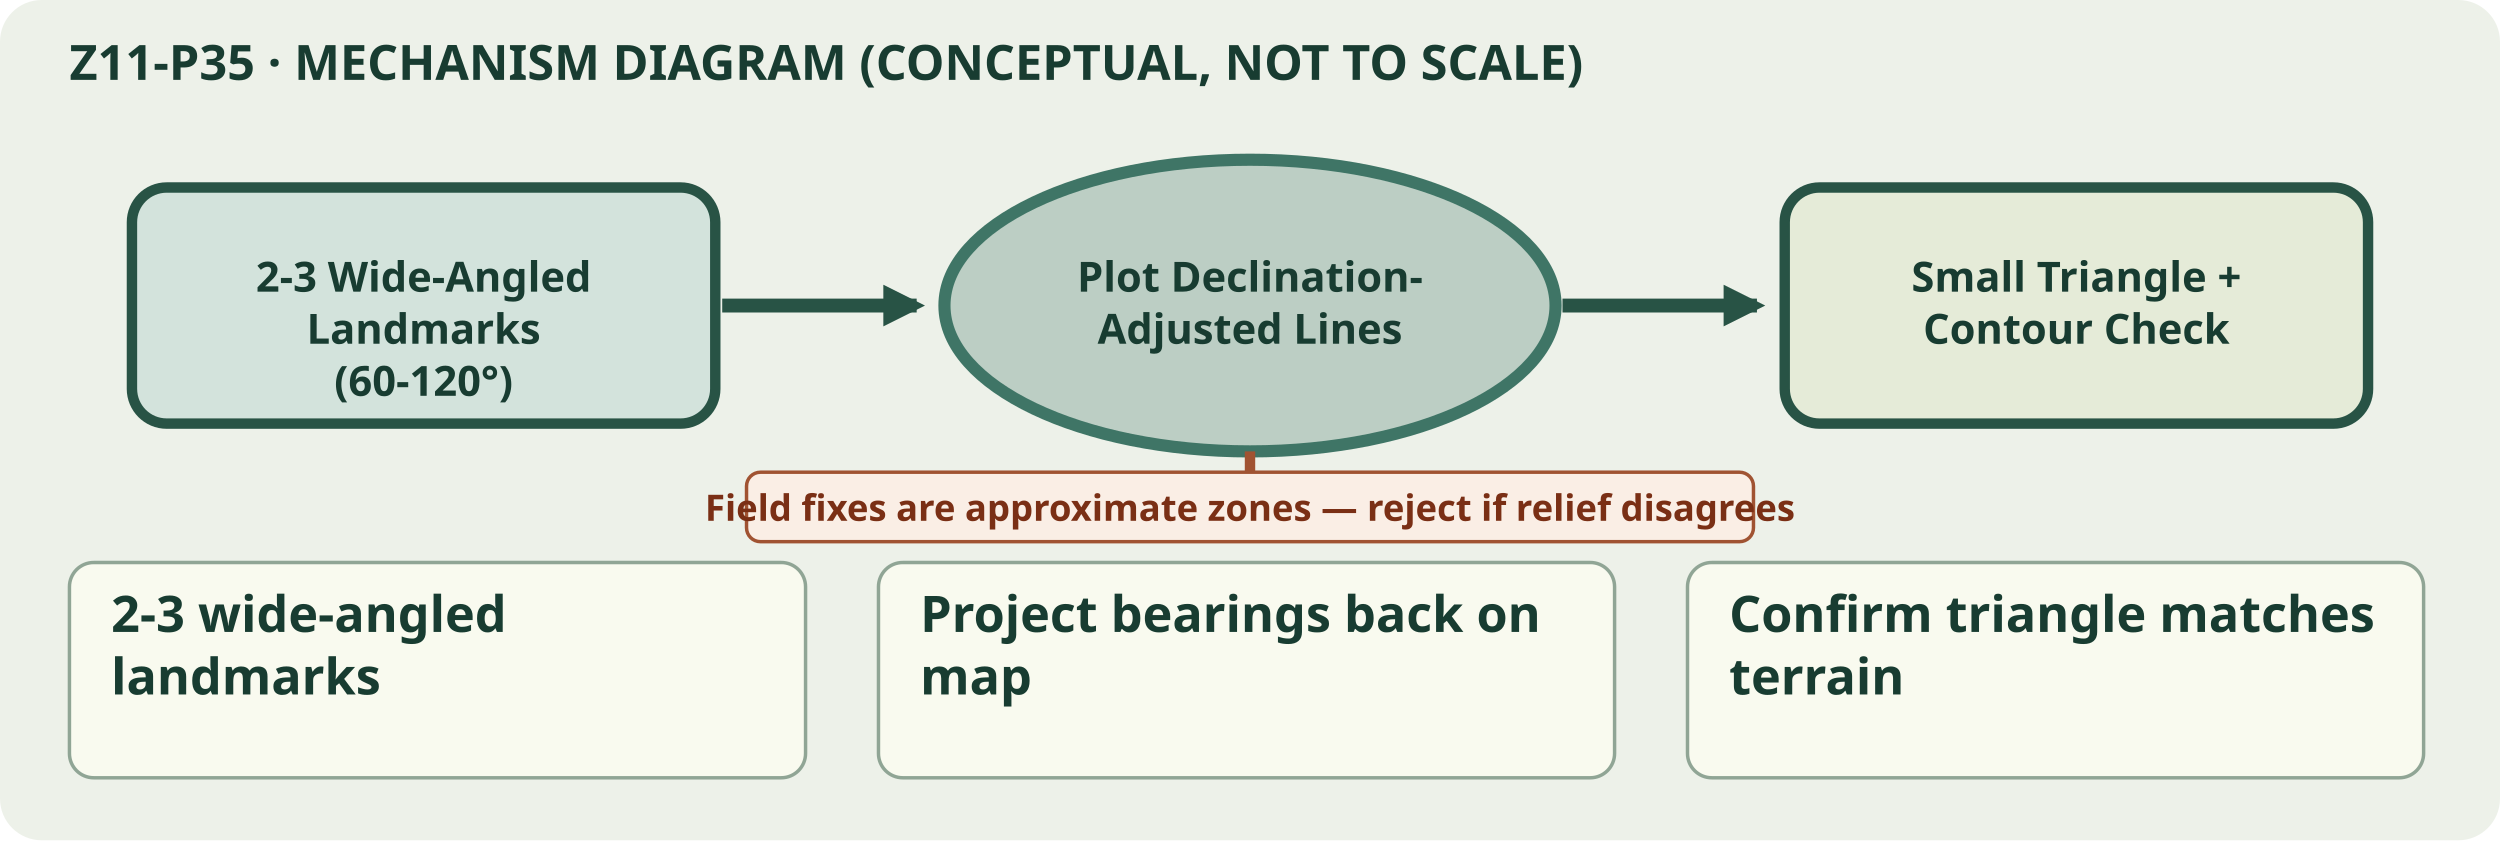
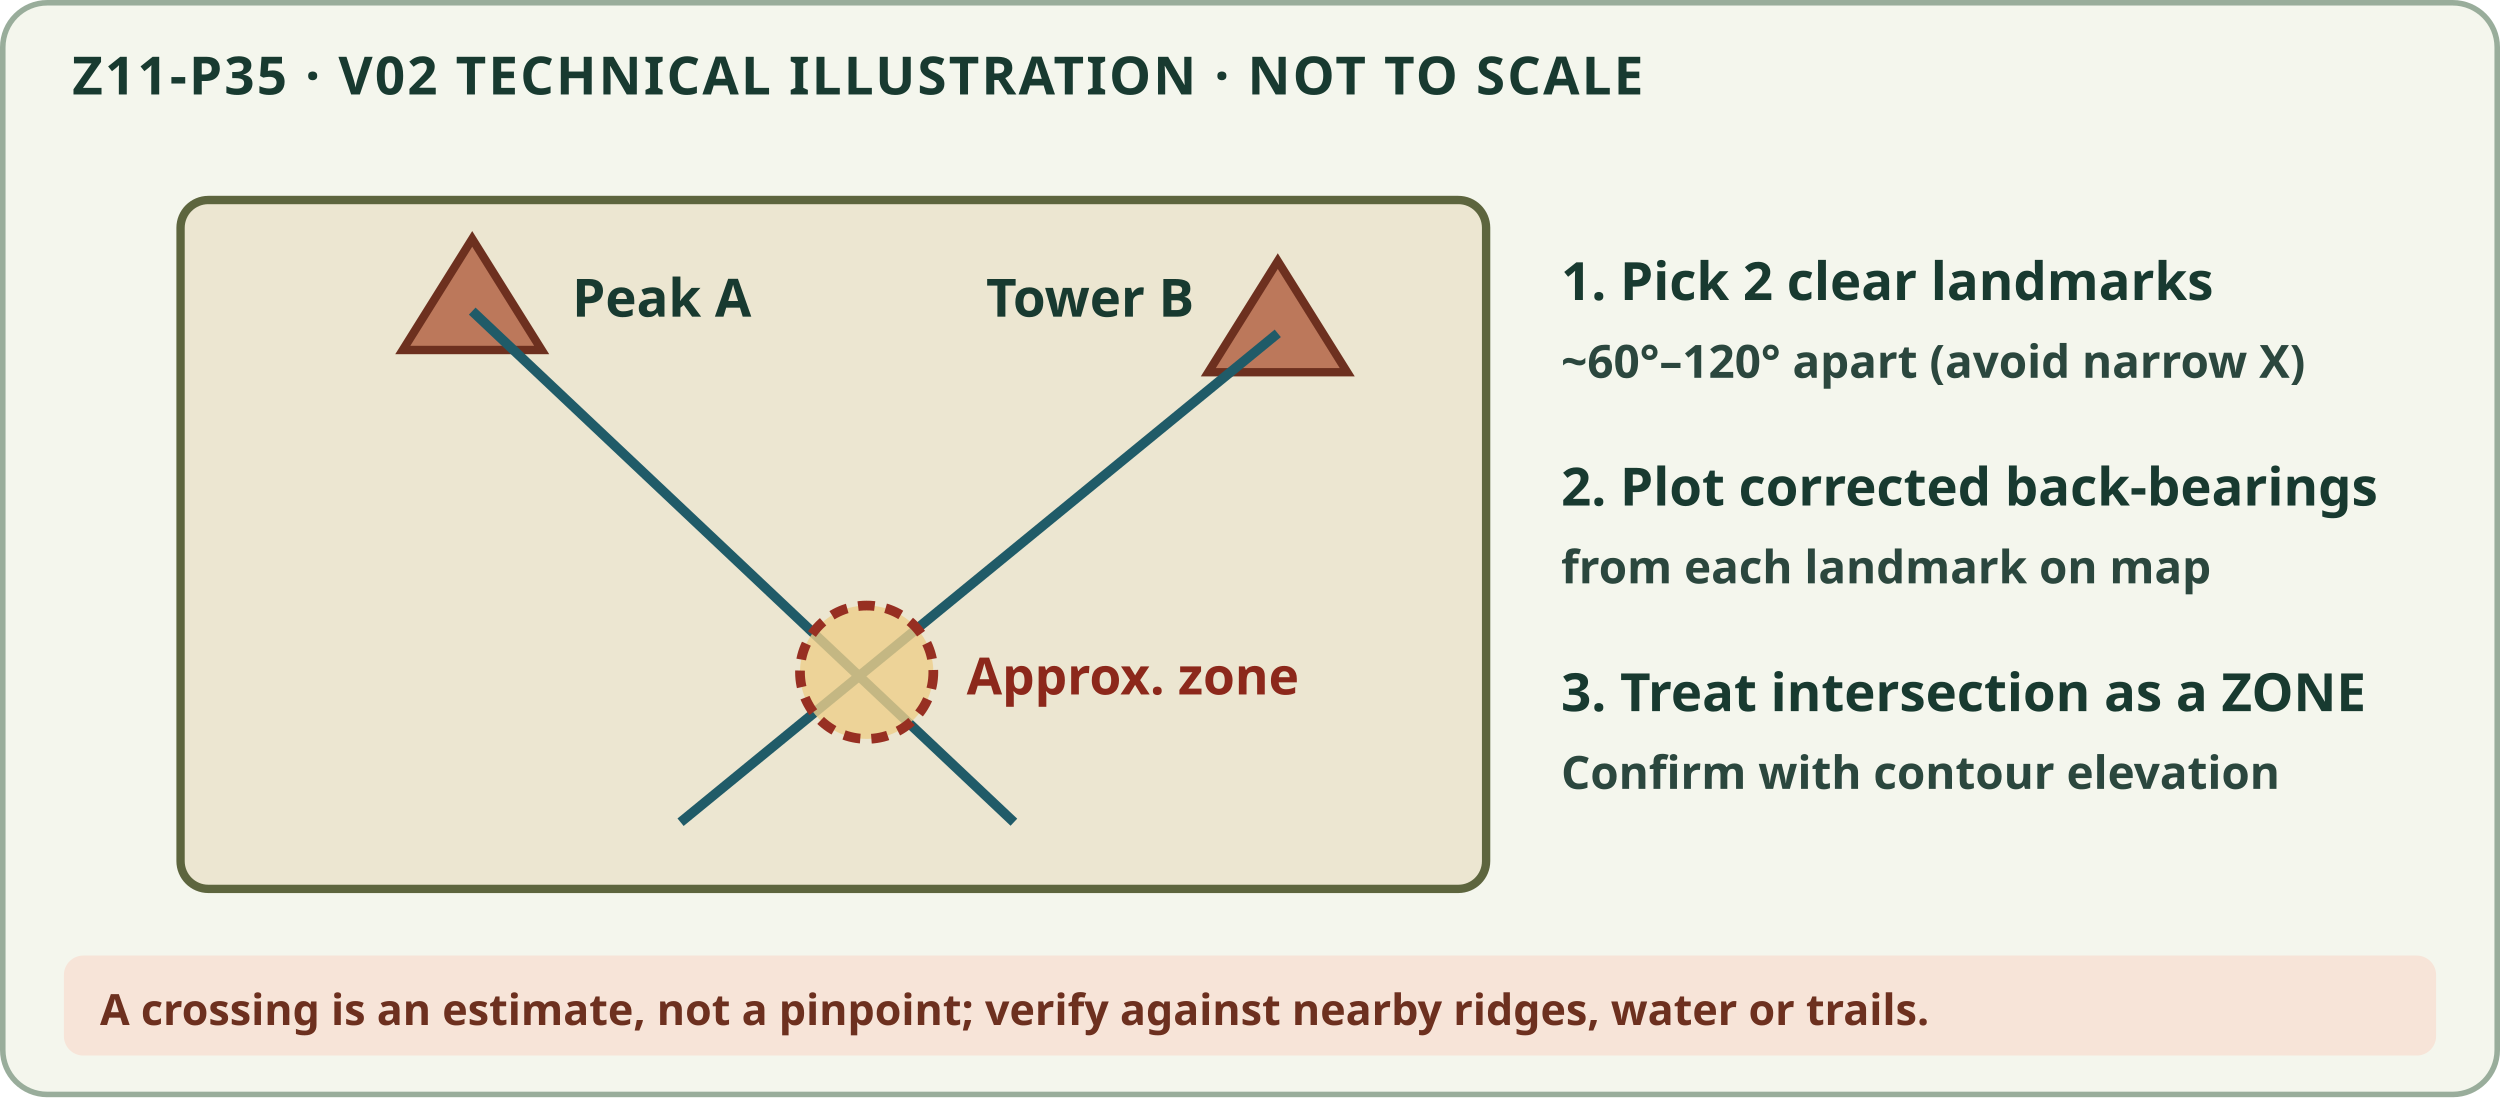
- <svg xmlns="http://www.w3.org/2000/svg" viewBox="0 0 720 242" role="img" aria-labelledby="title desc">
+ <svg xmlns="http://www.w3.org/2000/svg" class="v02-svg" viewBox="0 0 900 395" role="img" aria-labelledby="title desc">
  <defs>
-     <marker id="arrow" viewBox="0 0 10 10" markerWidth="3" markerHeight="3" refX="8" refY="5" orient="auto">
-       <path d="M0 0L10 5 0 10Z" fill="#285345" />
+     <marker id="arr" viewBox="0 0 10 10" refX="8" refY="5" markerWidth="5" markerHeight="5" orient="auto">
+       <path d="M0 0L10 5L0 10Z" fill="#205b68" />
+     </marker>
+     <marker id="arr-r" viewBox="0 0 10 10" refX="8" refY="5" markerWidth="5" markerHeight="5" orient="auto">
+       <path d="M0 0L10 5L0 10Z" fill="#972f22" />
+     </marker>
+     <marker id="arr-g" viewBox="0 0 10 10" refX="8" refY="5" markerWidth="5" markerHeight="5" orient="auto">
+       <path d="M0 0L10 5L0 10Z" fill="#183a30" />
    </marker>
  </defs>
-   <rect width="720" height="242" rx="12" fill="#edf1e9" />
-   <g font-family="system-ui,sans-serif" font-size="14.5" font-weight="650" fill="#183c31">
-     <text x="20" y="23" font-size="14" font-weight="700" fill="#183c31" text-anchor="start">Z11-P35 · MECHANISM DIAGRAM (CONCEPTUAL, NOT TO SCALE)</text>
-     <g id="mechanism-artwork">
-       <rect x="38" y="54" width="168" height="68" rx="10" fill="#d3e3dc" stroke="#285345" stroke-width="3" />
-       <text x="122" y="84" font-size="12" font-weight="650" fill="#183c31" text-anchor="middle">2-3 Wide-Angled</text>
-       <text x="122" y="99" font-size="12" font-weight="650" fill="#183c31" text-anchor="middle">Landmarks</text>
-       <text x="122" y="114" font-size="12" font-weight="650" fill="#183c31" text-anchor="middle">(60-120°)</text>
-       <path d="M208 88h56" stroke="#285345" stroke-width="4" marker-end="url(#arrow)" />
-       <ellipse cx="360" cy="88" rx="88" ry="42" fill="#3f7566" fill-opacity="0.28" stroke="#3f7566" stroke-width="3.5" />
-       <text x="360" y="84" font-size="12" font-weight="700" fill="#183c31" text-anchor="middle">Plot Declination-</text>
-       <text x="360" y="99" font-size="12" font-weight="700" fill="#183c31" text-anchor="middle">Adjusted Lines</text>
-       <path d="M450 88h56" stroke="#285345" stroke-width="4" marker-end="url(#arrow)" />
-       <rect x="514" y="54" width="168" height="68" rx="10" fill="#e5ebd8" stroke="#285345" stroke-width="3" />
-       <text x="598" y="84" font-size="12" font-weight="650" fill="#183c31" text-anchor="middle">Small Triangle +</text>
-       <text x="598" y="99" font-size="12" font-weight="650" fill="#183c31" text-anchor="middle">Contour Check</text>
-       <path d="M360 130v14" stroke="#a05332" stroke-width="3" />
-       <rect x="215" y="136" width="290" height="20" rx="4" fill="#faeee5" stroke="#a05332" />
-       <text x="360" y="150" font-size="10.5" font-weight="650" fill="#7a2f15" text-anchor="middle">Field fixes are approximate zones — reject if relief disagrees</text>
-     </g>
-     <g id="stage-panels">
-       <rect x="20" y="162" width="212" height="62" rx="7" fill="#f9faef" stroke="#90a595" />
-       <text x="32" y="182" font-size="14.5" font-weight="650" fill="#183c31" text-anchor="start">2-3 wide-angled</text>
-       <text x="32" y="200" font-size="14.5" font-weight="650" fill="#183c31" text-anchor="start">landmarks</text>
-       <rect x="253" y="162" width="212" height="62" rx="7" fill="#f9faef" stroke="#90a595" />
-       <text x="265" y="182" font-size="14.5" font-weight="650" fill="#183c31" text-anchor="start">Project bearings back on</text>
-       <text x="265" y="200" font-size="14.5" font-weight="650" fill="#183c31" text-anchor="start">map</text>
-       <rect x="486" y="162" width="212" height="62" rx="7" fill="#f9faef" stroke="#90a595" />
-       <text x="498" y="182" font-size="14.5" font-weight="650" fill="#183c31" text-anchor="start">Confirm triangle matches</text>
-       <text x="498" y="200" font-size="14.5" font-weight="650" fill="#183c31" text-anchor="start">terrain</text>
-     </g>
+   <style>.v02-svg text{font-family:system-ui,sans-serif;font-size:19px;font-weight:650;fill:#183a30}.v02-svg .sm{font-size:16.5px;font-weight:600;fill:#2b473e}.v02-svg .warn{font-size:18.5px;font-weight:700;fill:#8c281b}.v02-svg .heading{font-size:19px;letter-spacing:0.8px;font-weight:750;fill:#183a30}.v02-svg .guard{font-size:15.5px;font-weight:650;fill:#6d301f}.v02-svg .leader{fill:none;stroke:#365c50;stroke-width:2.5}.v02-svg .flow{fill:none;stroke:#205b68;stroke-width:4;marker-end:url(#arr)}.v02-svg .rflow{fill:none;stroke:#972f22;stroke-width:4;marker-end:url(#arr-r)}.v02-svg .gflow{fill:none;stroke:#183a30;stroke-width:3.5;marker-end:url(#arr-g)}.v02-svg .dash{fill:none;stroke:#365c50;stroke-width:2.5;stroke-dasharray:10 7}</style>
+   <rect x="1" y="1" width="898" height="393" rx="16" fill="#f4f6ed" stroke="#99ad9b" stroke-width="2" />
+   <text class="heading" x="26" y="34">Z11-P35 · V02 TECHNICAL ILLUSTRATION · NOT TO SCALE</text>
+   <g id="v02-artwork">
+     <rect x="65" y="72" width="470" height="248" rx="10" fill="#ece6d1" stroke="#5d653e" stroke-width="3" />
+     <polygon points="145,126 170,86 195,126" fill="#bc785b" stroke="#6d301f" stroke-width="3" />
+     <text x="206" y="114">Peak A</text>
+     <polygon points="435,134 460,94 485,134" fill="#bc785b" stroke="#6d301f" stroke-width="3" />
+     <text x="355" y="114">Tower B</text>
+     <line x1="170" y1="112" x2="365" y2="296" stroke="#205b68" stroke-width="3.5" />
+     <line x1="460" y1="120" x2="245" y2="296" stroke="#205b68" stroke-width="3.5" />
+     <circle cx="312" cy="242" r="24" fill="#edce8a" fill-opacity=".8" stroke="#972f22" stroke-width="3.5" stroke-dasharray="6 4" />
+     <text class="warn" x="348" y="250">Approx. zone</text>
+     <text x="562" y="108">1. Pick 2 clear landmarks</text>
+     <text class="sm" x="562" y="136">~60°–120° apart (avoid narrow X)</text>
+     <text x="562" y="182">2. Plot corrected back-bearings</text>
+     <text class="sm" x="562" y="210">from each landmark on map</text>
+     <text x="562" y="256">3. Treat intersection as a ZONE</text>
+     <text class="sm" x="562" y="284">Confirm with contour elevation</text>
  </g>
+   <rect x="23" y="344" width="854" height="36" rx="7" fill="#f7e4d8" />
+   <text class="guard" x="36" y="369">A crossing is an estimate, not a pinpoint; verify against nearby ridges, water or trails.</text>
</svg>
